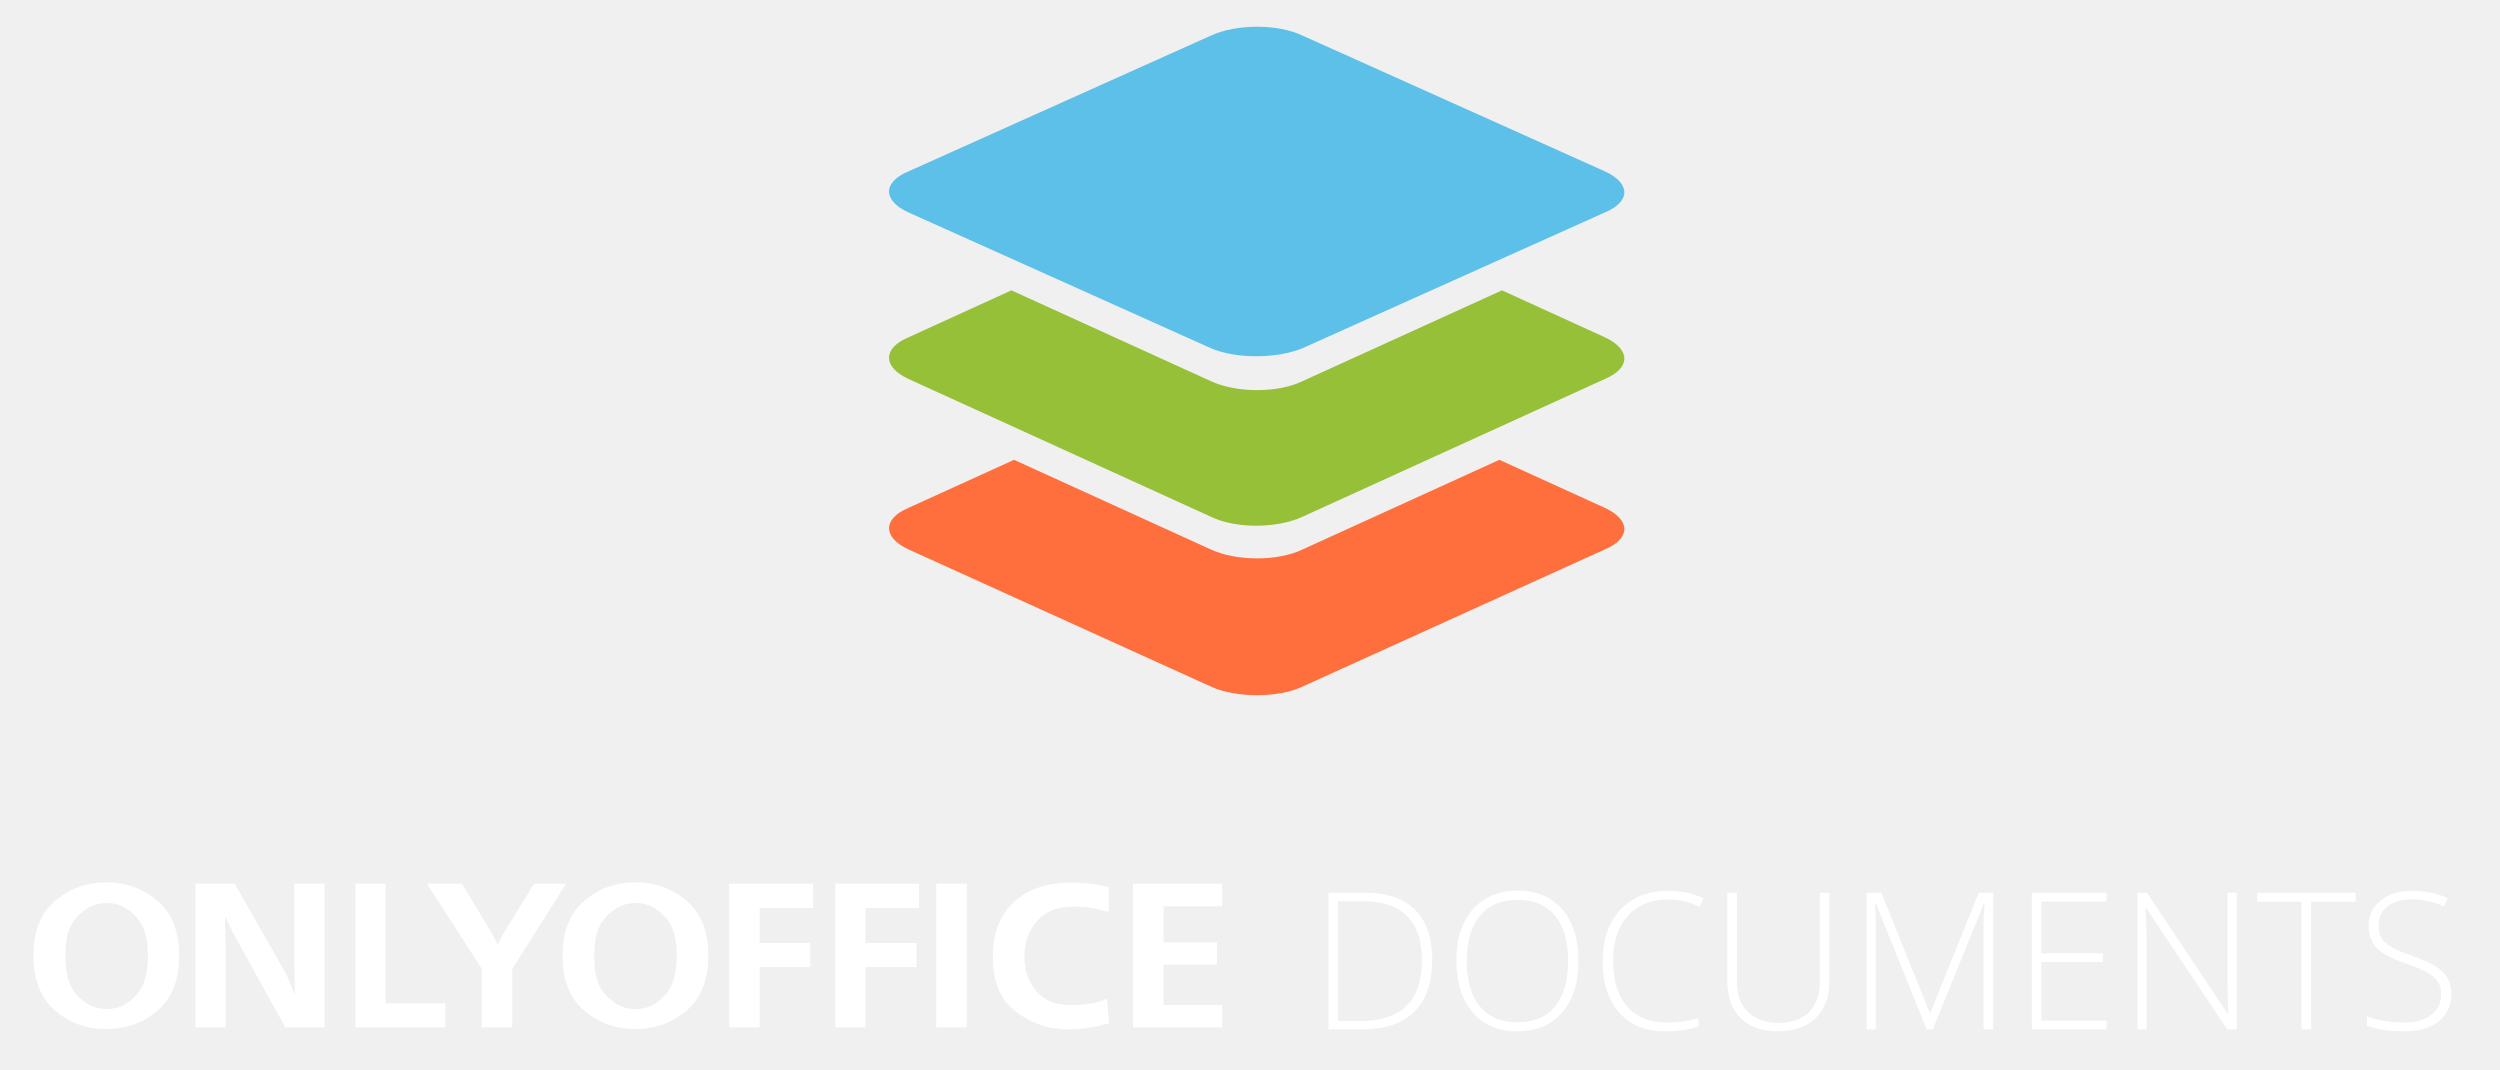
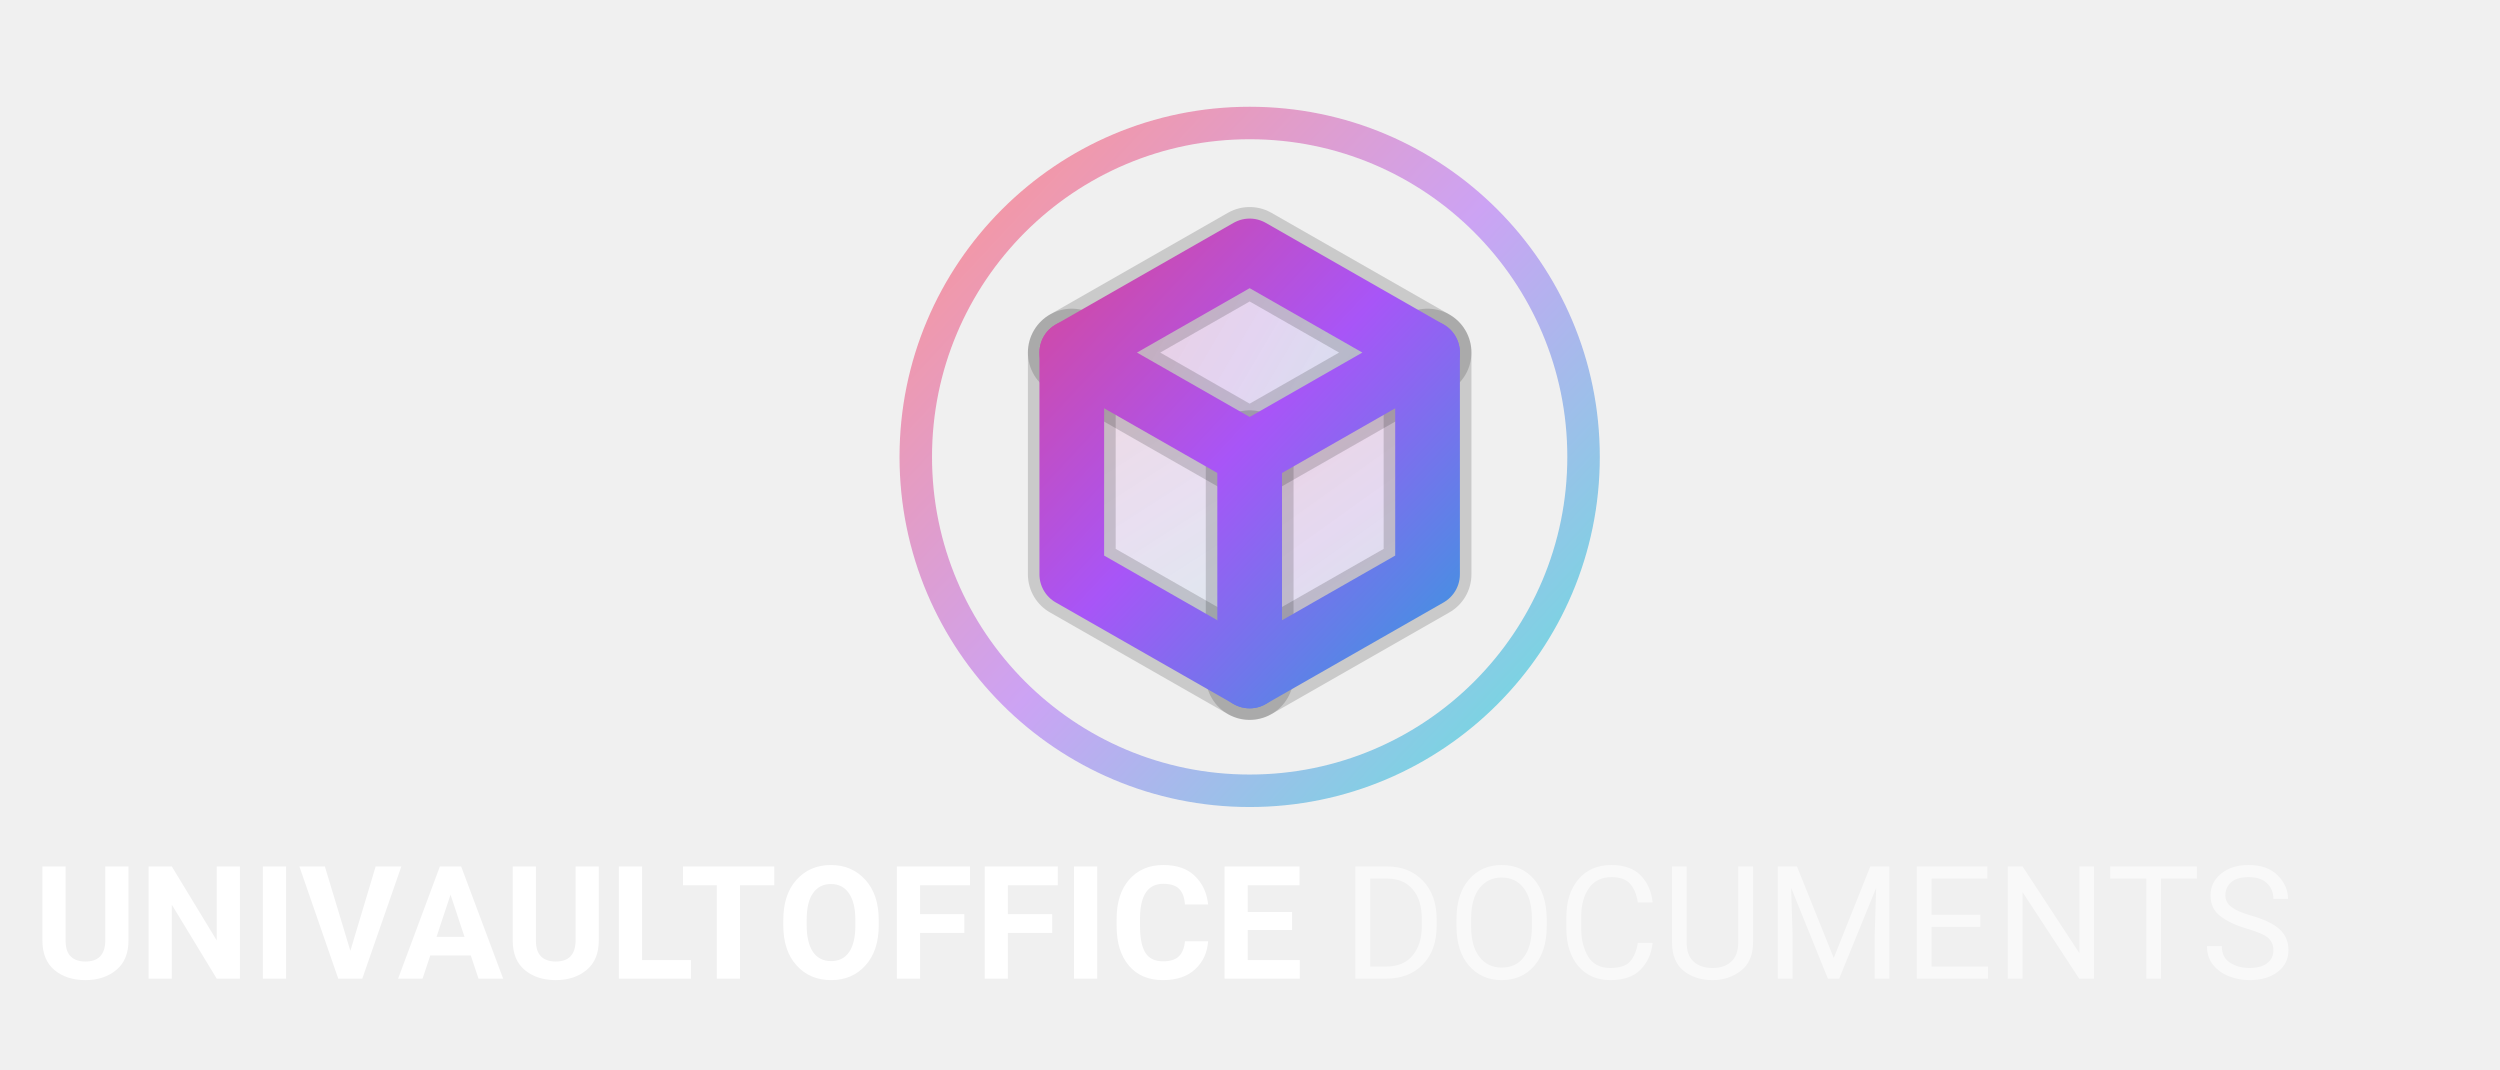
- <svg xmlns="http://www.w3.org/2000/svg" width="187" height="80" viewBox="0 0 187 80" fill="none">
-   <path d="M107.133 71.792C107.133 73.507 106.683 74.805 105.784 75.686C104.884 76.562 103.563 77 101.82 77H99.374V66.78H102.135C103.766 66.78 105.005 67.207 105.854 68.06C106.706 68.912 107.133 70.157 107.133 71.792ZM106.357 71.82C106.357 70.357 105.984 69.257 105.238 68.521C104.498 67.78 103.407 67.409 101.967 67.409H100.087V76.371H101.778C104.831 76.371 106.357 74.854 106.357 71.82Z" fill="white" />
-   <path d="M118.072 71.876C118.072 73.498 117.667 74.782 116.856 75.728C116.045 76.669 114.927 77.14 113.501 77.14C112.08 77.14 110.963 76.669 110.153 75.728C109.342 74.782 108.936 73.493 108.936 71.862C108.936 70.236 109.344 68.957 110.16 68.025C110.98 67.088 112.098 66.62 113.515 66.62C114.941 66.62 116.057 67.09 116.863 68.032C117.669 68.968 118.072 70.25 118.072 71.876ZM109.712 71.876C109.712 73.34 110.038 74.472 110.691 75.273C111.343 76.07 112.28 76.469 113.501 76.469C114.731 76.469 115.67 76.073 116.318 75.28C116.97 74.488 117.296 73.353 117.296 71.876C117.296 70.404 116.97 69.276 116.318 68.493C115.67 67.706 114.736 67.312 113.515 67.312C112.299 67.312 111.36 67.708 110.698 68.5C110.041 69.292 109.712 70.418 109.712 71.876Z" fill="white" />
-   <path d="M124.79 67.277C123.508 67.277 122.499 67.687 121.763 68.507C121.027 69.327 120.659 70.45 120.659 71.876C120.659 73.335 121.006 74.467 121.7 75.273C122.395 76.08 123.387 76.483 124.678 76.483C125.536 76.483 126.323 76.373 127.041 76.154V76.783C126.365 77.021 125.522 77.14 124.51 77.14C123.075 77.14 121.945 76.676 121.12 75.749C120.295 74.821 119.883 73.526 119.883 71.862C119.883 70.823 120.079 69.907 120.47 69.115C120.866 68.323 121.432 67.713 122.169 67.284C122.91 66.85 123.769 66.634 124.748 66.634C125.745 66.634 126.638 66.82 127.425 67.193L127.139 67.836C126.393 67.463 125.61 67.277 124.79 67.277Z" fill="white" />
-   <path d="M136.834 66.78V73.393C136.834 74.567 136.494 75.486 135.813 76.147C135.133 76.809 134.185 77.14 132.968 77.14C131.785 77.14 130.86 76.809 130.193 76.147C129.532 75.481 129.201 74.553 129.201 73.365V66.78H129.921V73.393C129.921 74.376 130.193 75.143 130.738 75.693C131.284 76.238 132.055 76.511 133.052 76.511C134.026 76.511 134.781 76.243 135.317 75.707C135.853 75.166 136.121 74.418 136.121 73.463V66.78H136.834Z" fill="white" />
-   <path d="M144.118 77L140.308 67.563H140.252C140.289 68.141 140.308 68.733 140.308 69.339V77H139.623V66.78H140.727L144.348 75.77H144.39L148.011 66.78H149.088V77H148.368V69.255C148.368 68.714 148.396 68.155 148.451 67.577H148.396L144.572 77H144.118Z" fill="white" />
-   <path d="M157.567 77H151.982V66.78H157.567V67.438H152.694V71.303H157.294V71.96H152.694V76.343H157.567V77Z" fill="white" />
-   <path d="M167.311 77H166.591L160.537 67.927H160.482C160.537 69.008 160.565 69.823 160.565 70.373V77H159.88V66.78H160.593L166.64 75.84H166.682C166.64 75.001 166.619 74.204 166.619 73.449V66.78H167.311V77Z" fill="white" />
-   <path d="M172.875 77H172.155V67.451H168.835V66.78H176.195V67.451H172.875V77Z" fill="white" />
-   <path d="M183.36 74.365C183.36 75.218 183.046 75.893 182.417 76.392C181.792 76.891 180.96 77.14 179.921 77.14C178.672 77.14 177.715 77.002 177.048 76.727V76.014C177.784 76.327 178.723 76.483 179.865 76.483C180.704 76.483 181.368 76.292 181.857 75.909C182.351 75.523 182.598 75.017 182.598 74.393C182.598 74.006 182.517 73.687 182.354 73.435C182.191 73.179 181.925 72.946 181.557 72.736C181.189 72.526 180.648 72.3 179.935 72.058C178.891 71.699 178.169 71.312 177.768 70.898C177.372 70.478 177.174 69.921 177.174 69.227C177.174 68.463 177.472 67.841 178.069 67.361C178.67 66.876 179.441 66.634 180.382 66.634C181.342 66.634 182.244 66.815 183.088 67.179L182.829 67.794C181.981 67.44 181.17 67.263 180.396 67.263C179.641 67.263 179.04 67.438 178.593 67.787C178.146 68.136 177.922 68.612 177.922 69.213C177.922 69.591 177.989 69.9 178.125 70.143C178.264 70.385 178.49 70.604 178.803 70.8C179.115 70.991 179.651 71.222 180.41 71.492C181.207 71.767 181.806 72.035 182.207 72.296C182.608 72.552 182.899 72.846 183.081 73.176C183.267 73.503 183.36 73.899 183.36 74.365Z" fill="white" />
-   <path d="M84.749 66.099H91.419V67.795H87.033V70.489H91.03V72.161H87.033V75.179H91.419V76.85H84.749V66.099Z" fill="white" />
-   <path d="M82.932 66.349V68.22C82.543 68.095 82.128 67.995 81.712 67.921C81.271 67.846 80.804 67.821 80.311 67.821C79.117 67.821 78.209 68.17 77.586 68.868C76.963 69.567 76.625 70.465 76.625 71.537C76.625 72.56 76.911 73.433 77.508 74.132C78.105 74.83 78.961 75.179 80.103 75.179C80.493 75.179 80.908 75.154 81.375 75.104C81.842 75.055 82.309 74.93 82.802 74.705L82.958 76.526C82.88 76.551 82.777 76.601 82.647 76.626C82.517 76.651 82.361 76.701 82.18 76.751C81.868 76.801 81.531 76.875 81.115 76.925C80.7 76.975 80.259 77 79.792 77C79.74 77 79.662 77 79.61 77C79.558 77 79.48 77 79.428 76.975C78.131 76.9 76.963 76.451 75.873 75.578C74.809 74.73 74.263 73.383 74.263 71.562C74.263 69.791 74.783 68.444 75.847 67.472C76.911 66.499 78.312 66.025 80.077 66.025C80.544 66.025 80.96 66.05 81.349 66.075C81.738 66.1 82.128 66.174 82.491 66.249C82.569 66.274 82.647 66.299 82.751 66.299C82.751 66.324 82.854 66.349 82.932 66.349Z" fill="white" />
-   <path d="M70.033 76.85V66.099H72.317V76.85H70.033Z" fill="white" />
-   <path d="M62.48 66.099H68.735V67.92H64.738V70.539H68.554V72.335H64.738V76.85H62.48V66.099Z" fill="white" />
-   <path d="M54.538 66.099H60.819V67.92H56.822V70.539H60.612V72.335H56.822V76.85H54.538V66.099Z" fill="white" />
-   <path d="M42.08 71.488C42.08 69.667 42.625 68.295 43.715 67.372C44.806 66.449 46.077 66 47.531 66C48.984 66 50.256 66.449 51.346 67.372C52.436 68.295 52.981 69.667 52.981 71.488C52.981 73.309 52.436 74.68 51.346 75.603C50.256 76.526 48.984 76.975 47.531 76.975C46.077 76.975 44.806 76.526 43.715 75.603C42.625 74.68 42.08 73.309 42.08 71.488ZM44.442 71.488C44.442 72.735 44.676 73.683 45.169 74.256C45.662 74.855 46.181 75.204 46.778 75.379C46.908 75.404 47.038 75.429 47.167 75.454C47.297 75.479 47.427 75.479 47.531 75.479C47.66 75.479 47.79 75.479 47.92 75.454C48.05 75.429 48.18 75.404 48.309 75.379C48.88 75.229 49.399 74.855 49.893 74.256C50.36 73.658 50.619 72.76 50.619 71.513C50.619 70.265 50.386 69.367 49.893 68.769C49.425 68.17 48.88 67.821 48.309 67.646C48.18 67.596 48.05 67.572 47.92 67.572C47.79 67.546 47.66 67.546 47.531 67.546C47.401 67.546 47.271 67.546 47.167 67.572C47.038 67.596 46.908 67.621 46.778 67.646C46.207 67.796 45.662 68.17 45.169 68.769C44.702 69.343 44.442 70.24 44.442 71.488Z" fill="white" />
-   <path d="M31.932 66.1H34.554L36.838 69.892L37.201 70.615H37.253L37.616 69.892L39.952 66.1H42.34L38.317 72.486V76.851H36.033V72.461L31.932 66.1Z" fill="white" />
-   <path d="M26.586 66.1H28.844V75.055H33.308V76.851H26.586V66.1Z" fill="white" />
-   <path d="M14.621 66.1H17.553L21.421 72.885L22.018 74.332H22.07L22.018 72.436V66.1H24.276V76.851H21.343L17.45 69.817L16.879 68.62H16.827L16.879 70.54V76.851H14.621V66.1Z" fill="white" />
-   <path d="M2.5 71.488C2.5 69.667 3.045 68.295 4.135 67.372C5.225 66.449 6.497 66 7.95 66C9.404 66 10.676 66.449 11.766 67.372C12.856 68.295 13.401 69.667 13.401 71.488C13.401 73.309 12.856 74.681 11.766 75.604C10.676 76.527 9.404 76.976 7.95 76.976C6.497 76.976 5.225 76.527 4.135 75.604C3.071 74.681 2.5 73.309 2.5 71.488ZM4.888 71.488C4.888 72.735 5.121 73.683 5.615 74.257C6.108 74.856 6.627 75.205 7.224 75.379C7.353 75.404 7.483 75.429 7.613 75.454C7.743 75.479 7.873 75.479 7.976 75.479C8.106 75.479 8.236 75.479 8.366 75.454C8.495 75.429 8.625 75.404 8.755 75.379C9.326 75.23 9.845 74.856 10.338 74.257C10.805 73.658 11.065 72.76 11.065 71.513C11.065 70.266 10.831 69.368 10.338 68.769C9.871 68.171 9.326 67.821 8.755 67.647C8.625 67.597 8.495 67.572 8.366 67.572C8.236 67.547 8.106 67.547 7.976 67.547C7.847 67.547 7.717 67.547 7.613 67.572C7.483 67.597 7.353 67.622 7.224 67.647C6.653 67.796 6.108 68.171 5.615 68.769C5.121 69.343 4.888 70.241 4.888 71.488Z" fill="white" />
-   <path fill-rule="evenodd" clip-rule="evenodd" d="M90.639 51.387L67.95 41.093C66.017 40.195 66.017 38.806 67.95 37.989L75.849 34.394L90.555 41.093C92.487 41.992 95.597 41.992 97.445 41.093L112.151 34.394L120.05 37.989C121.983 38.888 121.983 40.276 120.05 41.093L97.361 51.387C95.597 52.204 92.487 52.204 90.639 51.387Z" fill="#FF6F3D" />
-   <path fill-rule="evenodd" clip-rule="evenodd" d="M90.565 38.649L67.945 28.343C66.018 27.444 66.018 26.053 67.945 25.235L75.653 21.718L90.565 28.507C92.492 29.407 95.592 29.407 97.435 28.507L112.347 21.718L120.055 25.235C121.982 26.135 121.982 27.526 120.055 28.343L97.435 38.649C95.508 39.549 92.408 39.549 90.565 38.649Z" fill="#95C038" />
-   <path fill-rule="evenodd" clip-rule="evenodd" d="M90.565 26.043L67.945 15.886C66.018 14.999 66.018 13.629 67.945 12.822L90.565 2.665C92.492 1.778 95.592 1.778 97.435 2.665L120.055 12.822C121.982 13.709 121.982 15.08 120.055 15.886L97.435 26.043C95.508 26.849 92.408 26.849 90.565 26.043Z" fill="#5DC0E8" />
+ <svg xmlns="http://www.w3.org/2000/svg" width="187" height="80" viewBox="0 0 187 80" fill="none" shape-rendering="geometricPrecision">
+   <defs>
+     <linearGradient id="gC" x1="8" y1="9" x2="37" y2="36" gradientUnits="userSpaceOnUse">
+       <stop offset="0" stop-color="#F43F5E" />
+       <stop offset="0.5" stop-color="#A855F7" />
+       <stop offset="1" stop-color="#06B6D4" />
+     </linearGradient>
+     <linearGradient id="topFill" x1="14" y1="14" x2="31" y2="24" gradientUnits="userSpaceOnUse">
+       <stop offset="0" stop-color="#F43F5E" stop-opacity="0.22" />
+       <stop offset="0.5" stop-color="#A855F7" stop-opacity="0.18" />
+       <stop offset="1" stop-color="#06B6D4" stop-opacity="0.14" />
+     </linearGradient>
+     <linearGradient id="leftFill" x1="14" y1="19" x2="23" y2="33" gradientUnits="userSpaceOnUse">
+       <stop offset="0" stop-color="#F43F5E" stop-opacity="0.14" />
+       <stop offset="0.5" stop-color="#A855F7" stop-opacity="0.11" />
+       <stop offset="1" stop-color="#06B6D4" stop-opacity="0.09" />
+     </linearGradient>
+     <linearGradient id="rightFill" x1="22" y1="19" x2="32" y2="33" gradientUnits="userSpaceOnUse">
+       <stop offset="0" stop-color="#F43F5E" stop-opacity="0.18" />
+       <stop offset="0.5" stop-color="#A855F7" stop-opacity="0.15" />
+       <stop offset="1" stop-color="#06B6D4" stop-opacity="0.12" />
+     </linearGradient>
+     <style>
+       .wm{
+         font-family: ui-sans-serif, system-ui, -apple-system, Segoe UI, Roboto, Arial;
+         font-size: 11.8px;
+         letter-spacing: 0.10px;
+       }
+     </style>
+   </defs>
+   <g transform="translate(63.1 3.8) scale(1.35)">
+     <circle cx="22.5" cy="22.5" r="18.5" fill="none" stroke="url(#gC)" stroke-width="1.8" stroke-linecap="round" opacity="0.5" />
+     <g transform="translate(0 -1.3) translate(22.5 22.5) scale(1.28) translate(-22.5 -22.5)">
+       <path d="M22.5 14.6L30.2 19.0L22.5 23.4L14.8 19.0Z" fill="url(#topFill)" />
+       <path d="M14.8 19.0V28.6L22.5 33.0V23.4L14.8 19.0Z" fill="url(#leftFill)" />
+       <path d="M30.2 19.0V28.6L22.5 33.0V23.4L30.2 19.0Z" fill="url(#rightFill)" />
+       <g fill="none" stroke="#000" stroke-opacity="0.16" stroke-width="3.8" stroke-linecap="round" stroke-linejoin="round">
+         <path d="M22.5 14.6L30.2 19.0L22.5 23.4L14.8 19.0Z" />
+         <path d="M14.8 19.0V28.6L22.5 33.0L30.2 28.6V19.0" />
+         <path d="M22.5 23.4V33.0" />
+       </g>
+       <g fill="none" stroke="url(#gC)" stroke-width="2.8" stroke-linecap="round" stroke-linejoin="round">
+         <path d="M22.5 14.6L30.2 19.0L22.5 23.4L14.8 19.0Z" />
+         <path d="M14.8 19.0V28.6L22.5 33.0L30.2 28.6V19.0" />
+         <path d="M22.5 23.4V33.0" />
+       </g>
+     </g>
+   </g>
+   <text x="2.5" y="73.2" class="wm" textLength="182" lengthAdjust="spacingAndGlyphs">
+     <tspan font-weight="700" fill="#FFFFFF">UNIVAULTOFFICE</tspan>
+     <tspan font-weight="400" fill="#FFFFFF" fill-opacity="0.6"> DOCUMENTS</tspan>
+   </text>
</svg>
